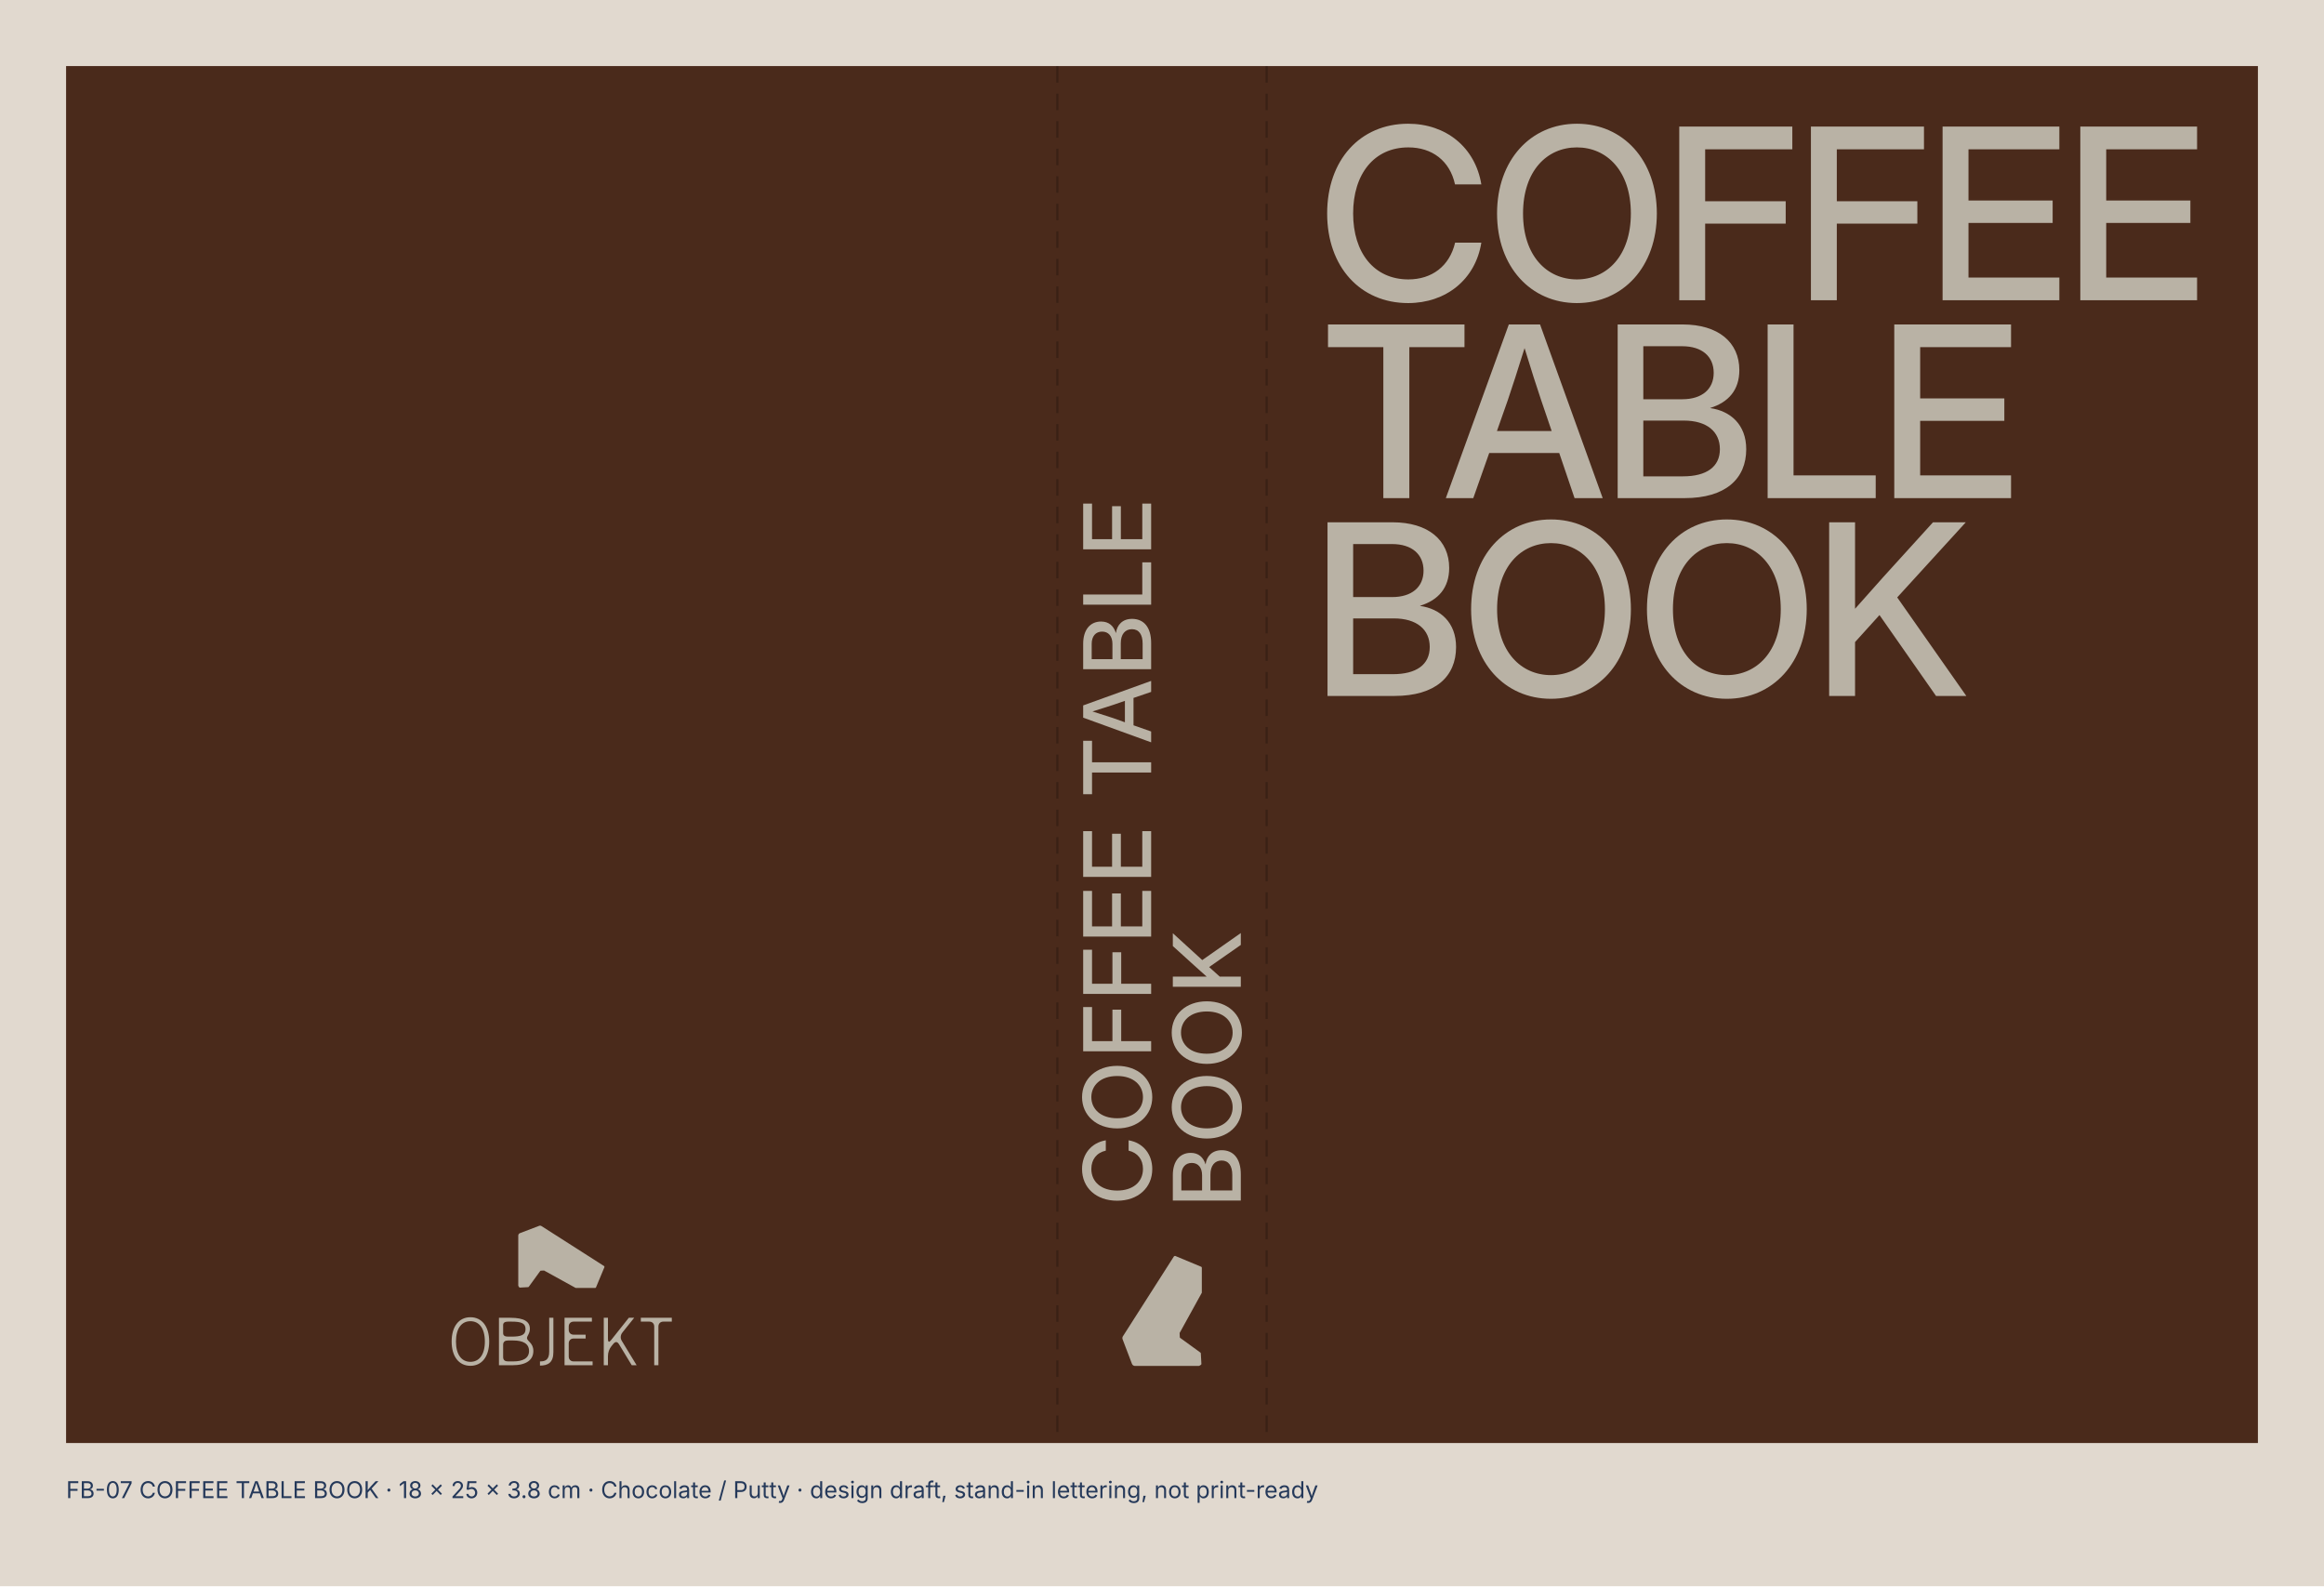
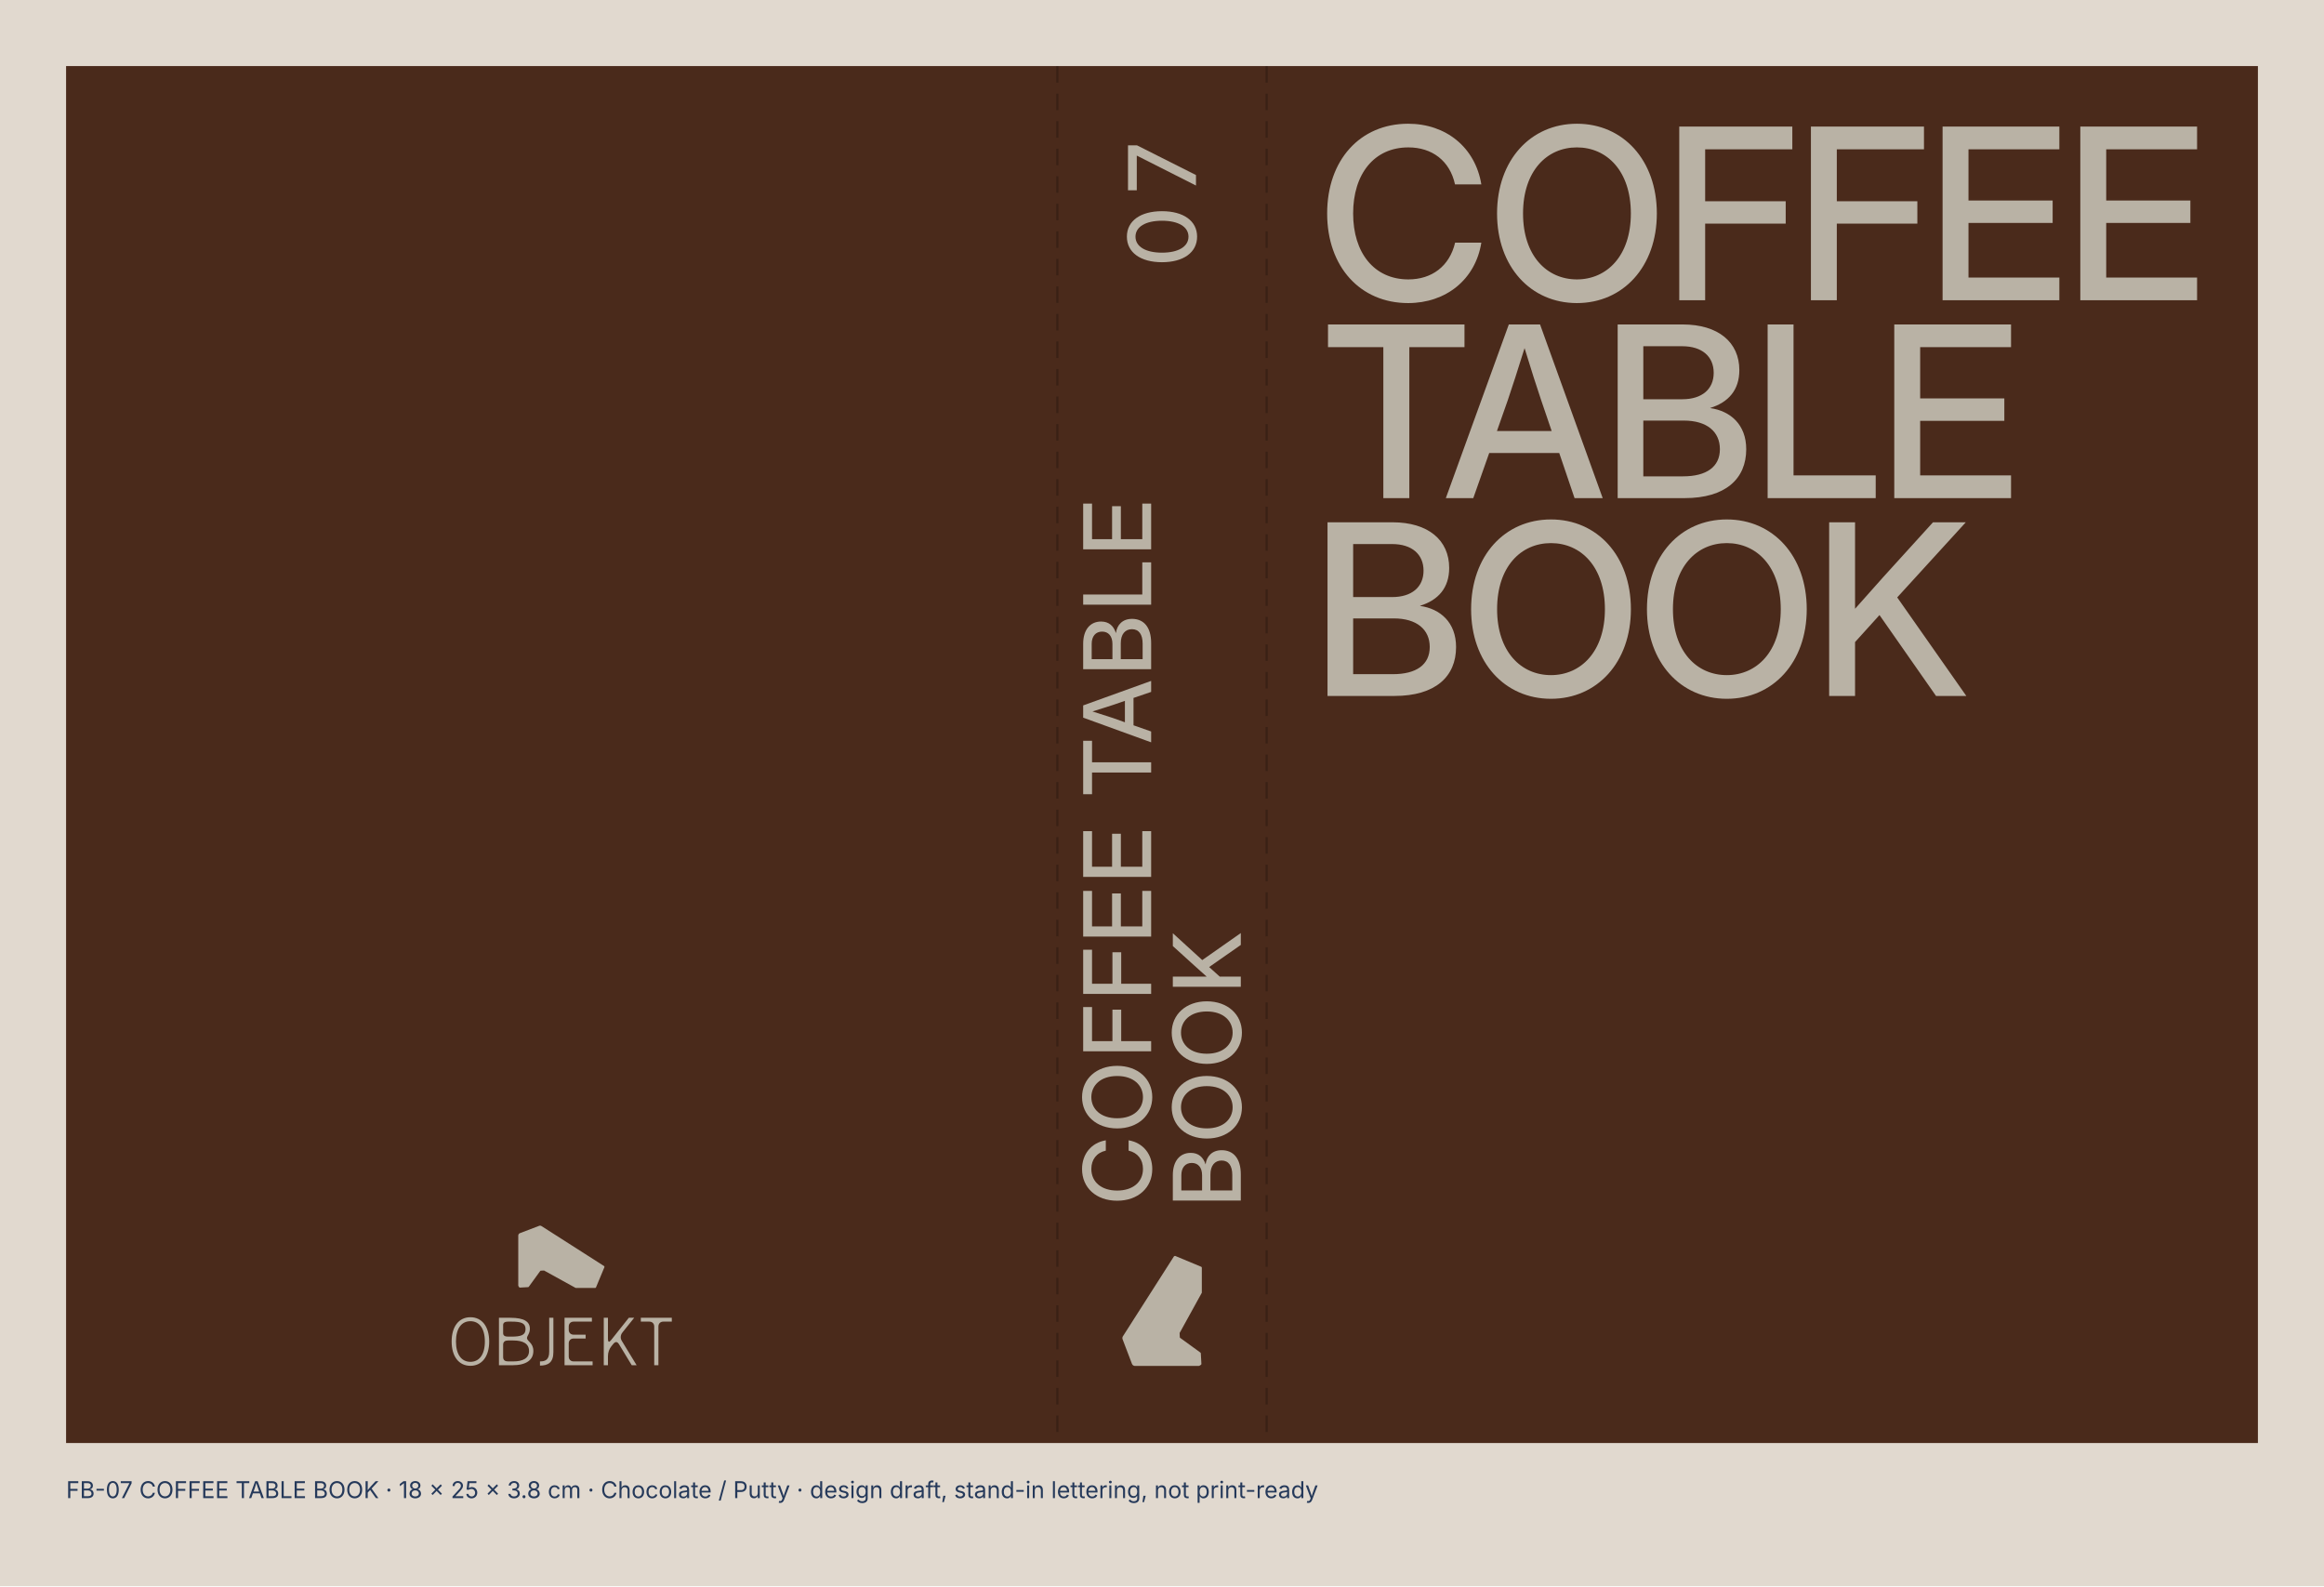
<svg xmlns="http://www.w3.org/2000/svg" viewBox="0 0 422 288" width="1266" height="864">
  <rect width="100%" height="100%" fill="#E1D9CF" />
  <g transform="translate(12 12)">
    <clipPath id="flat7">
      <rect x="0" y="0" width="398" height="250" />
    </clipPath>
    <g clip-path="url(#flat7)">
      <rect x="0" y="0" width="398" height="250" fill="#4A2A1B" />
      <text x="227.27" y="42.51" font-family="Galak Round, Inter Display, Inter, Helvetica, Arial, sans-serif" font-size="43.35" font-weight="500" letter-spacing="-0.52" fill="#B9B2A5">COFFEE</text>
      <text x="228.13" y="78.44" font-family="Galak Round, Inter Display, Inter, Helvetica, Arial, sans-serif" font-size="43.35" font-weight="500" letter-spacing="-0.52" fill="#B9B2A5">TABLE</text>
      <text x="226.18" y="114.36" font-family="Galak Round, Inter Display, Inter, Helvetica, Arial, sans-serif" font-size="43.35" font-weight="500" letter-spacing="-0.52" fill="#B9B2A5">BOOK</text>
      <path transform="translate(70.0 210.5) scale(0.05089)" fill="#B9B2A5" fill-rule="evenodd" d="M237.93 214.35L237.93 35.99C237.93 32.22 240.26 28.84 243.79 27.49L312.45 1.31C315.22 0.25 318.33 0.57 320.83 2.18L544.47 145.04C544.47 145.54 545.85 147.70 545.61 148.14L515.17 221.26C514.64 222.24 513.62 222.84 512.51 222.84L443.13 222.84C442.31 222.84 441.53 222.51 440.96 221.93L331.76 161.71C331.16 161.09 330.32 160.76 329.46 160.79L318.50 161.27C317.45 161.32 316.50 161.90 315.99 162.82L275.60 218.47C275.10 219.38 274.17 219.96 273.13 220.02L243.72 221.66C242.61 221.72 241.55 221.16 240.97 220.21L238.37 215.92C238.09 215.45 237.93 214.90 237.93 214.35Z M67.19 486.50C98.31 486.50 118.73 461.35 118.73 414.03C118.73 366.72 98.31 341.57 67.19 341.57C36.06 341.57 15.64 366.72 15.64 414.03C15.64 461.35 36.06 486.50 67.19 486.50ZM67.19 327.38C108.27 327.38 134.17 360.50 134.17 414.03C134.17 467.57 108.27 500.69 67.19 500.69C26.10 500.69 0.20 467.57 0.20 414.03C0.20 360.50 26.10 327.38 67.19 327.38Z M219.82 485.00C254.68 485.00 276.35 473.80 276.35 447.65C276.35 421.50 254.68 410.30 219.82 410.30L201.40 410.30C190.94 410.30 183.96 414.53 183.96 425.74L183.96 469.56C183.96 480.77 190.94 485.00 201.40 485.00L219.82 485.00ZM213.60 396.60C248.46 396.60 263.90 390.88 263.90 369.71C263.90 348.55 248.46 343.07 213.60 343.07L201.40 343.07C190.94 343.07 183.96 346.30 183.96 355.27L183.96 384.40C183.96 393.37 190.94 396.60 201.40 396.60L213.60 396.60ZM291.78 447.65C291.78 480.02 266.39 498.70 216.59 498.70L169.02 498.70L169.02 329.37L209.86 329.37C259.66 329.37 279.33 343.56 279.33 368.47C279.33 386.15 269.13 393.37 269.13 401.58C269.13 413.54 291.78 418.27 291.78 447.65Z M315.43 485.00C333.61 485.25 348.30 479.77 348.30 450.64L348.30 329.37L363.24 329.37L363.24 452.13C363.24 489.23 343.82 499.94 315.43 499.94L315.43 485.00Z M503.18 485.00L503.18 498.70L403.08 498.70L403.08 329.37L500.69 329.37L500.69 343.07L435.45 343.07C424.99 343.07 418.02 350.04 418.02 360.50L418.02 372.20C418.02 382.66 424.99 389.63 435.45 389.63L478.28 389.63L478.28 403.33L435.45 403.33C424.99 403.33 418.02 410.30 418.02 420.76L418.02 467.57C418.02 478.03 424.99 485.00 435.45 485.00L503.18 485.00Z M632.41 329.37L651.59 329.37L610.25 380.92C605.27 387.14 603.53 392.62 603.53 398.35C603.53 402.83 604.52 407.06 608.01 412.79L660.30 498.70L642.87 498.70L598.30 425.24C594.31 418.52 591.08 416.03 587.34 416.03C584.11 416.03 580.87 417.77 576.39 423.25L570.16 430.97C562.44 440.68 557.96 453.13 557.96 466.08L557.96 498.70L543.02 498.70L543.02 329.37L557.96 329.37L557.96 403.33C557.96 411.79 559.45 414.78 561.70 414.78C563.44 414.78 565.93 413.04 569.91 408.06L632.41 329.37Z M723.05 360.50C723.05 350.04 716.08 343.07 705.62 343.07L675.24 343.07L675.24 329.37L785.80 329.37L785.80 343.07L755.42 343.07C744.96 343.07 737.99 350.04 737.99 360.50L737.99 498.70L723.05 498.70L723.05 360.50Z" />
      <path transform="translate(191.76 236.0) rotate(-90) scale(0.06494) translate(-238 0)" fill="#B9B2A5" fill-rule="evenodd" d="M237.93 214.35L237.93 35.99C237.93 32.22 240.26 28.84 243.79 27.49L312.45 1.31C315.22 0.25 318.33 0.57 320.83 2.18L544.47 145.04C544.47 145.54 545.85 147.70 545.61 148.14L515.17 221.26C514.64 222.24 513.62 222.84 512.51 222.84L443.13 222.84C442.31 222.84 441.53 222.51 440.96 221.93L331.76 161.71C331.16 161.09 330.32 160.76 329.46 160.79L318.50 161.27C317.45 161.32 316.50 161.90 315.99 162.82L275.60 218.47C275.10 219.38 274.17 219.96 273.13 220.02L243.72 221.66C242.61 221.72 241.55 221.16 240.97 220.21L238.37 215.92C238.09 215.45 237.93 214.90 237.93 214.35Z" />
      <text transform="translate(197.03 206.68) rotate(-90)" font-family="Galak Round, Inter Display, Inter, Helvetica, Arial, sans-serif" font-size="16.97" font-weight="500" letter-spacing="0.85" fill="#B9B2A5">COFFEE TABLE</text>
      <text transform="translate(213.31 207.10) rotate(-90)" font-family="Galak Round, Inter Display, Inter, Helvetica, Arial, sans-serif" font-size="16.97" font-weight="500" letter-spacing="0.85" fill="#B9B2A5">BOOK</text>
+       <text transform="translate(205.17 14.00) rotate(-90)" font-family="Galak Round, Inter Display, Inter, Helvetica, Arial, sans-serif" font-size="16.97" font-weight="500" letter-spacing="3.06" text-anchor="end" fill="#B9B2A5">07</text>
      <line x1="180" y1="0" x2="180" y2="250" stroke="#000" stroke-opacity=".22" stroke-width=".4" stroke-dasharray="3 2" />
      <line x1="218" y1="0" x2="218" y2="250" stroke="#000" stroke-opacity=".22" stroke-width=".4" stroke-dasharray="3 2" />
    </g>
  </g>
  <text x="12" y="272" font-family="Inter, Helvetica, Arial, sans-serif" font-size="4.2" fill="#25395A">FB-07 COFFEE TABLE BOOK · 18 × 25 × 3.8 cm · Chocolate / Putty · design draft, stand-in lettering, not print-ready</text>
</svg>
